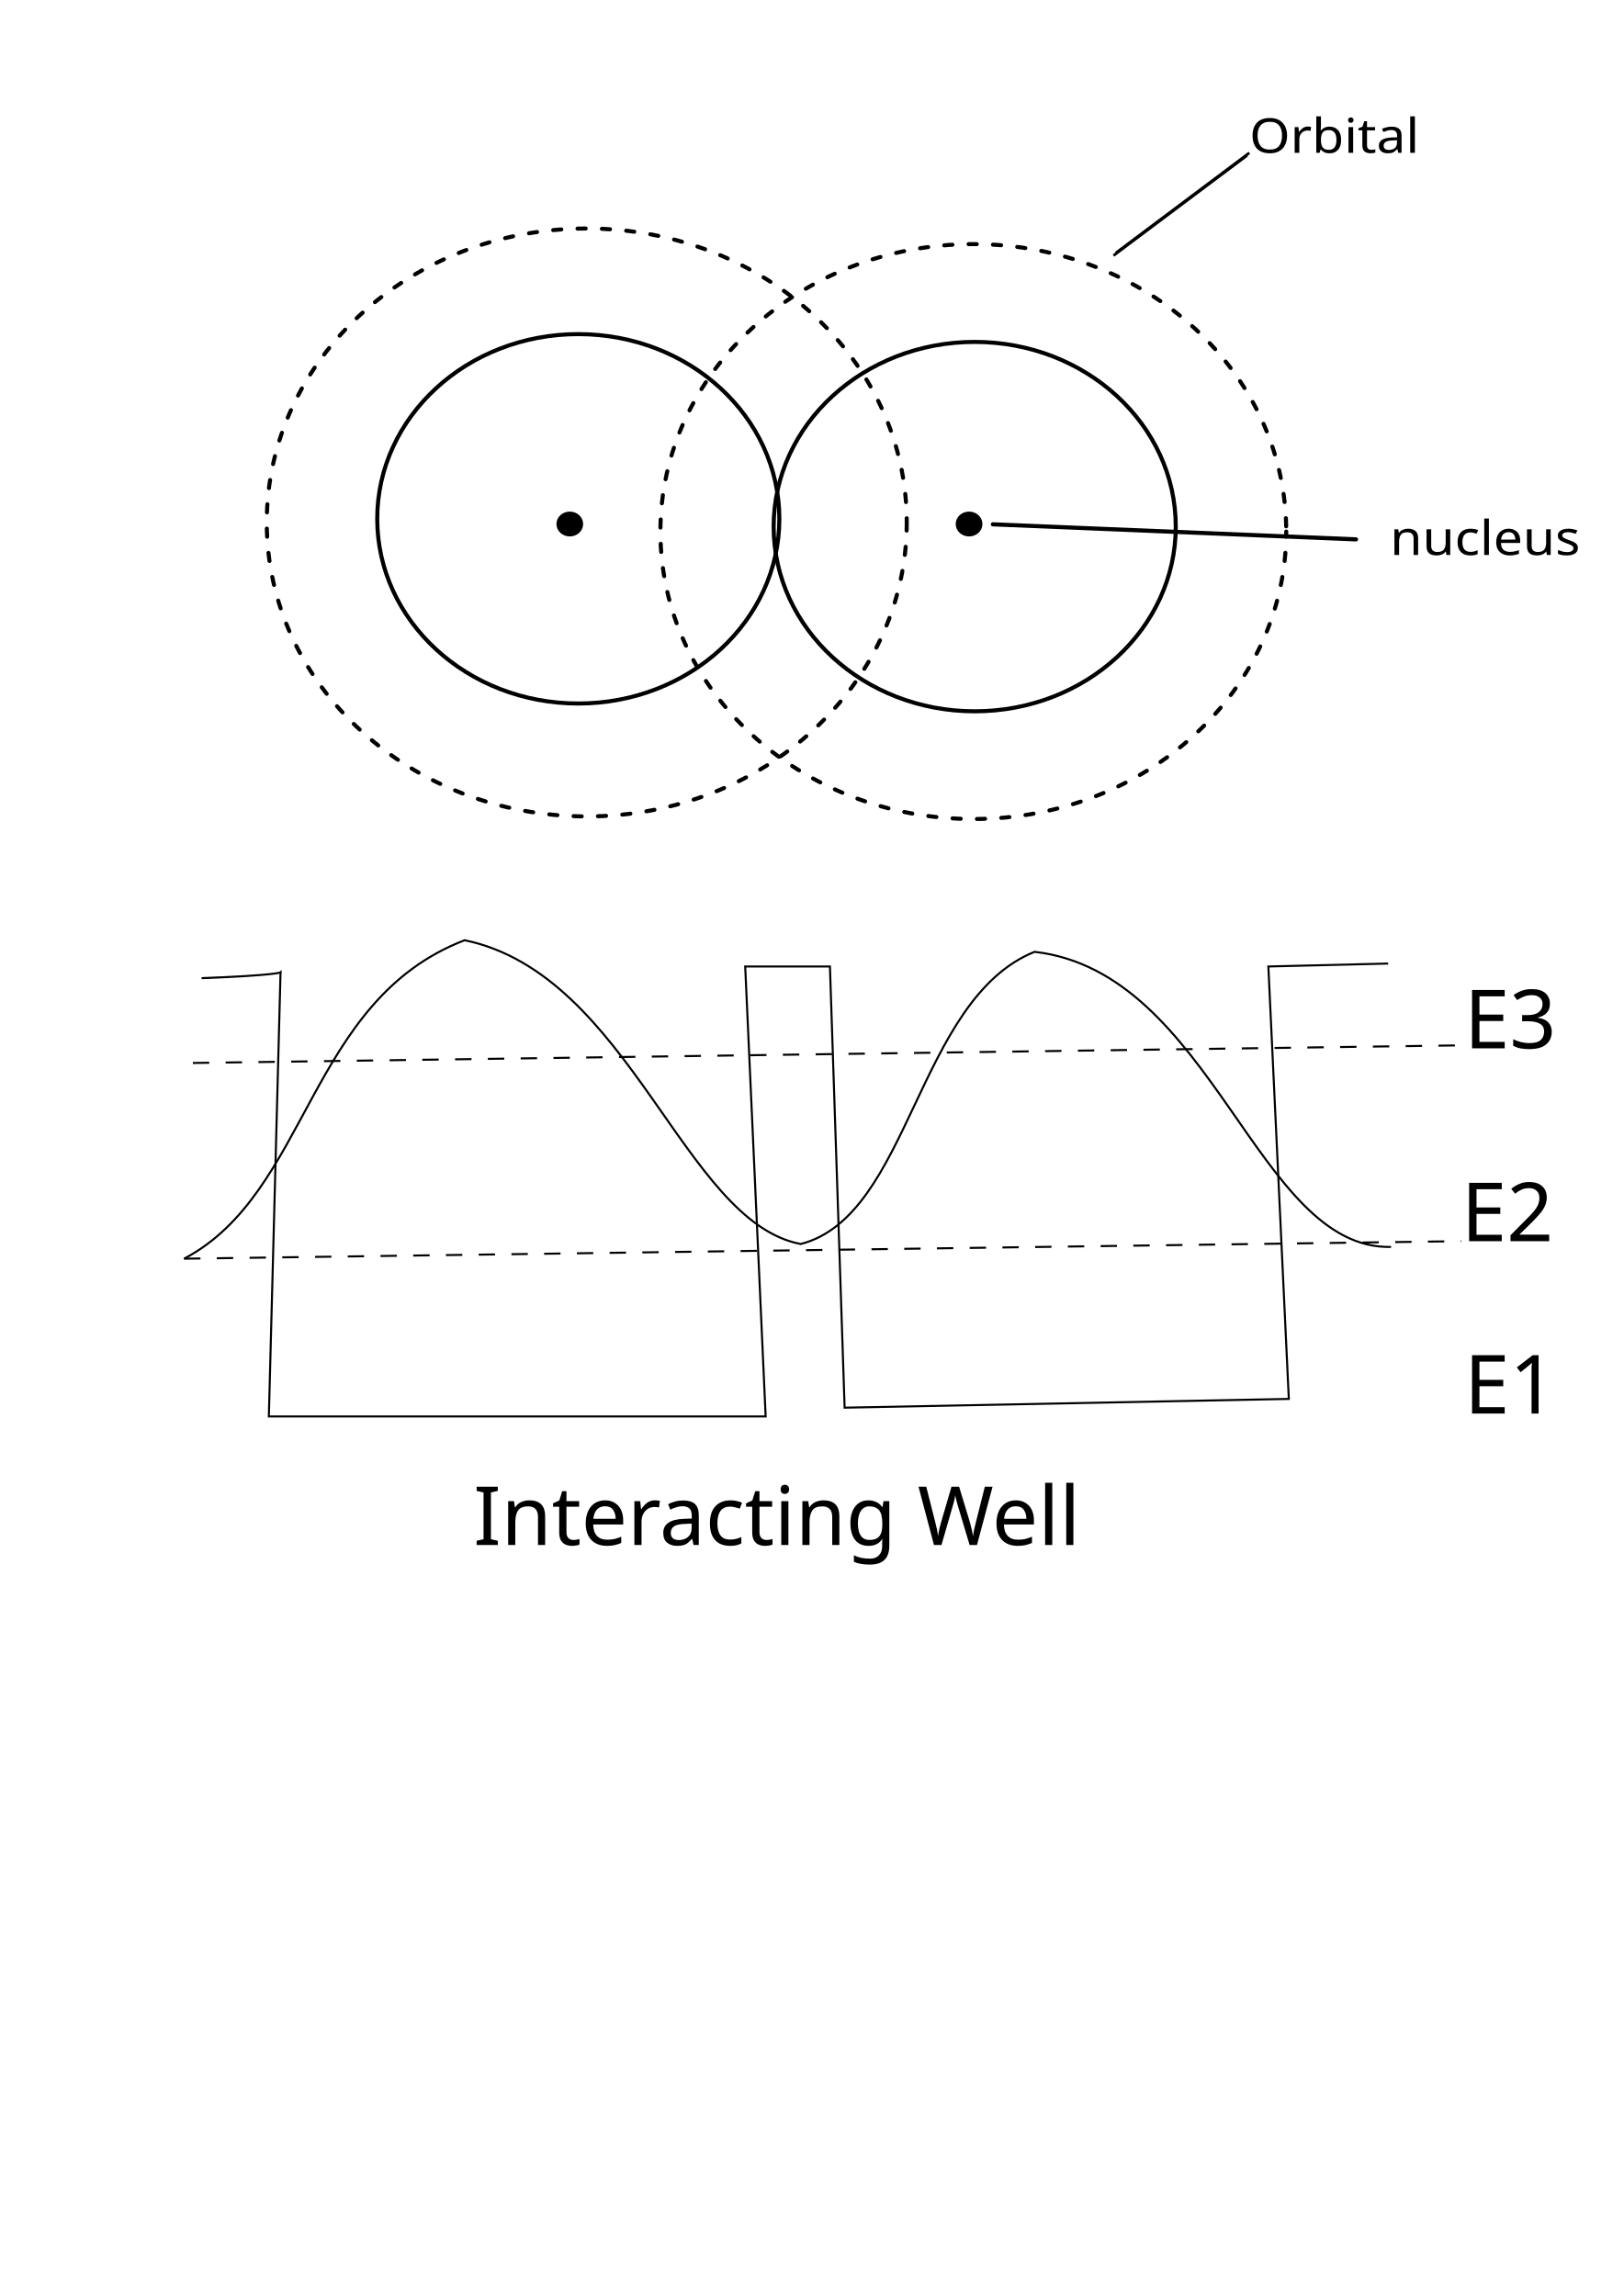
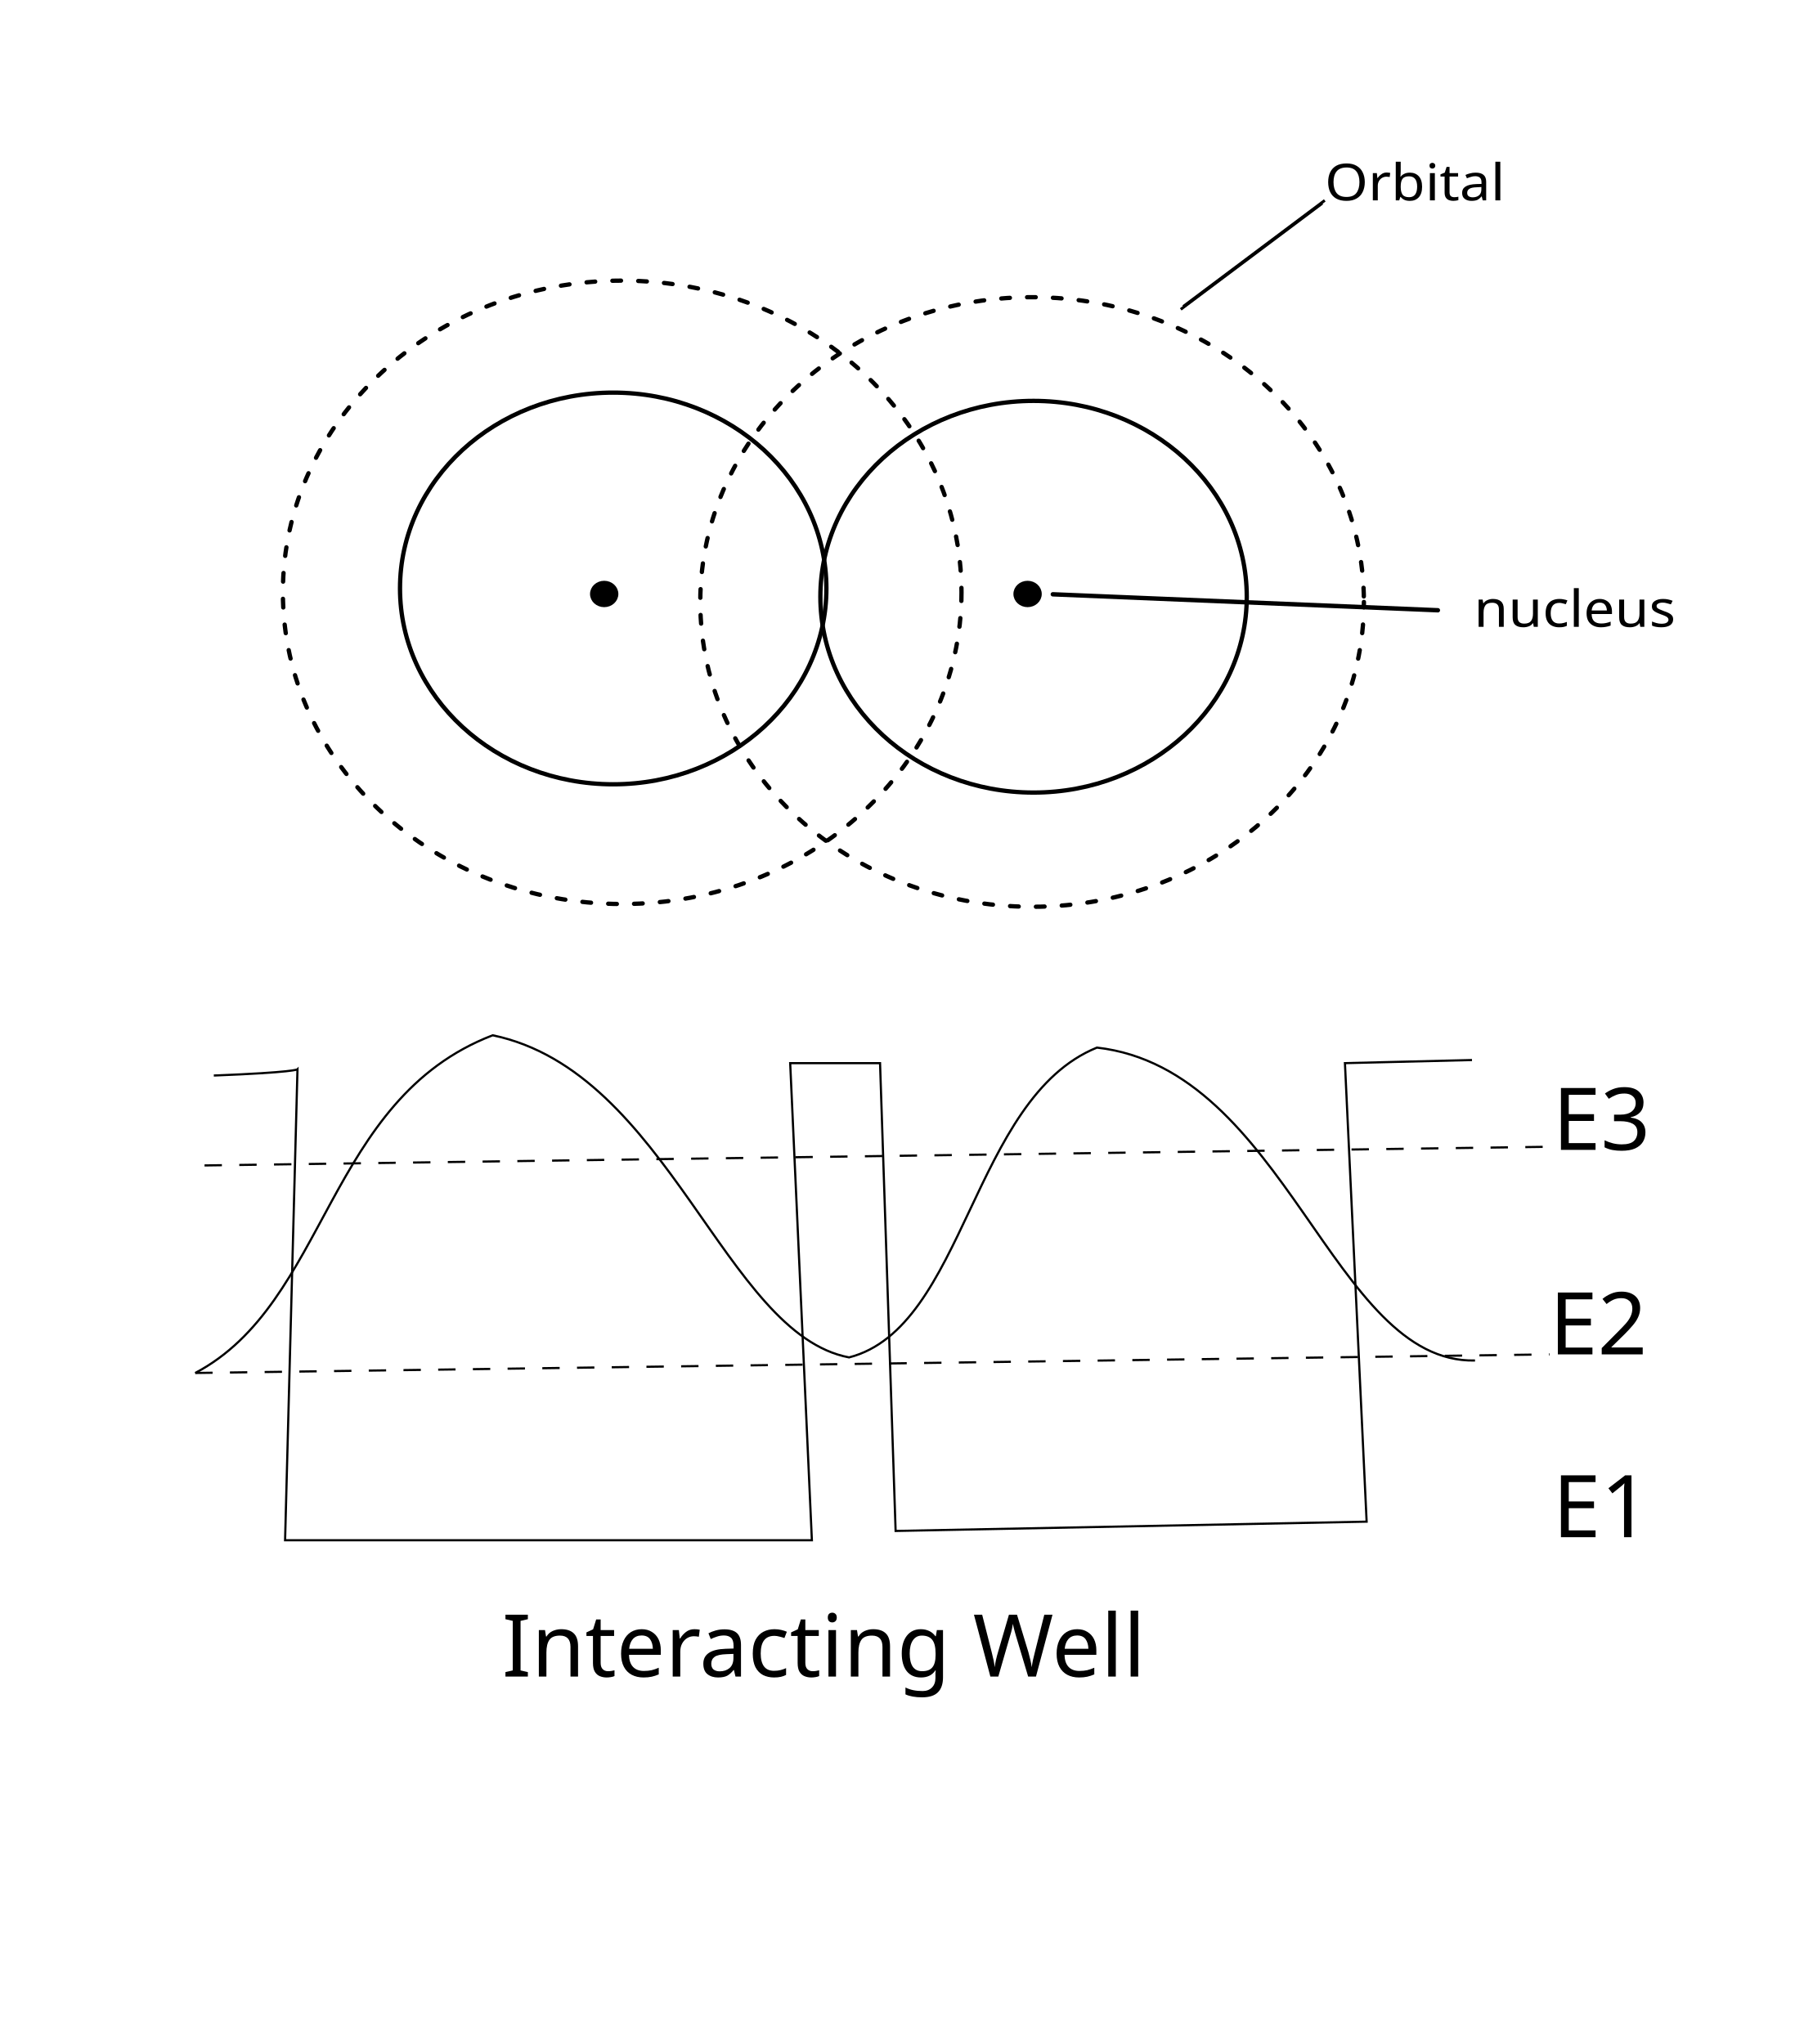
- <svg xmlns="http://www.w3.org/2000/svg" width="794" height="1123" viewBox="0 0 210 297">
-   <style>.B{stroke:#000}.C{stroke-linejoin:bevel}.D{word-spacing:0}.E{stroke-width:.525}.F{font-family:sans-serif}.G{font-size:10.583px}.H{stroke-linecap:round}.I{stroke-width:.341}</style>
+ <svg xmlns="http://www.w3.org/2000/svg" width="794" height="900" viewBox="0 70 220 100">
+   <style>
+         .B{stroke:#000}.C{stroke-linejoin:bevel}.D{word-spacing:0}.E{stroke-width:.525}.F{font-family:sans-serif}.G{font-size:10.583px}.H{stroke-linecap:round}.I{stroke-width:.341}
+     </style>
  <g fill="none" class="B C E">
    <g stroke-dasharray="1.051, 2.102" class="H">
      <ellipse cx="75.892" cy="67.578" rx="41.388" ry="38.027" />
      <ellipse cx="125.89" cy="68.756" rx="40.473" ry="37.186" stroke-dashoffset=".4" />
    </g>
    <ellipse cx="74.796" cy="67.107" rx="26.005" ry="23.893" />
    <ellipse cx="126.07" cy="68.116" rx="26.005" ry="23.893" />
  </g>
  <g fill-rule="evenodd" class="B C E">
    <ellipse cx="73.697" cy="67.78" rx="1.465" ry="1.346" />
    <ellipse cx="125.34" cy="67.78" rx="1.465" ry="1.346" />
  </g>
  <path d="M144.33 32.7l17.26-12.94" fill="none" marker-start="url(#A)" class="B I" />
  <text transform="scale(1.0433 .95854)" x="154.892" y="20.614" font-family="'Bitstream Charter'" font-size="6.488" letter-spacing="0" xml:space="preserve" class="D">
    <tspan x="154.892" y="20.614">Orbital</tspan>
  </text>
  <g fill="none" class="B">
    <path d="M144.02 33.057l17.262-12.94" marker-start="url(#B)" class="I" />
    <path d="M128.42 67.82l46.965 1.947" marker-start="url(#C)" stroke-width=".537" class="C H" />
  </g>
  <text transform="scale(1.0433 .95854)" x="172.326" y="74.892" font-family="'Courier 10 Pitch'" font-size="6.488" letter-spacing="0" xml:space="preserve" class="D">
    <tspan x="172.326" y="74.892">nucleus</tspan>
  </text>
  <g fill="none" stroke-width=".265" class="B">
    <path d="M26.08 126.53c9.827-.378 10.205-.756 10.205-.756l-1.512 57.452H99.03l-2.646-58.208h10.96l1.9 57.074 57.452-1.134-2.646-55.94 15.497-.378" />
    <path d="M24.946 137.5l163.3-2.268" stroke-dasharray="2.12,2.12" />
    <path d="M23.812 162.82l165.18-2.268" stroke-dasharray="2.117, 2.117" />
    <path d="M23.812 162.82c16.23-8.552 15.95-33.383 36.286-41.2 21.482 4.473 28.273 36.425 43.467 39.3 14.185-3.638 14.968-31.595 30.238-37.798 23.15 2.655 28.722 38.557 46.113 38.176" />
  </g>
  <text x="61.232" y="199.86" letter-spacing="0" xml:space="preserve" class="D F G">
    <tspan x="61.232" y="199.86">Interacting Well</tspan>
  </text>
  <text x="189.366" y="182.851" letter-spacing="0" xml:space="preserve" class="D F G">
    <tspan x="189.366" y="182.851">E1</tspan>
  </text>
  <text x="188.988" y="160.551" letter-spacing="0" xml:space="preserve" class="D F G">
    <tspan x="188.988" y="160.551">E2</tspan>
  </text>
  <text x="189.366" y="135.604" letter-spacing="0" xml:space="preserve" class="D F G">
    <tspan x="189.366" y="135.604">E3</tspan>
  </text>
</svg>
